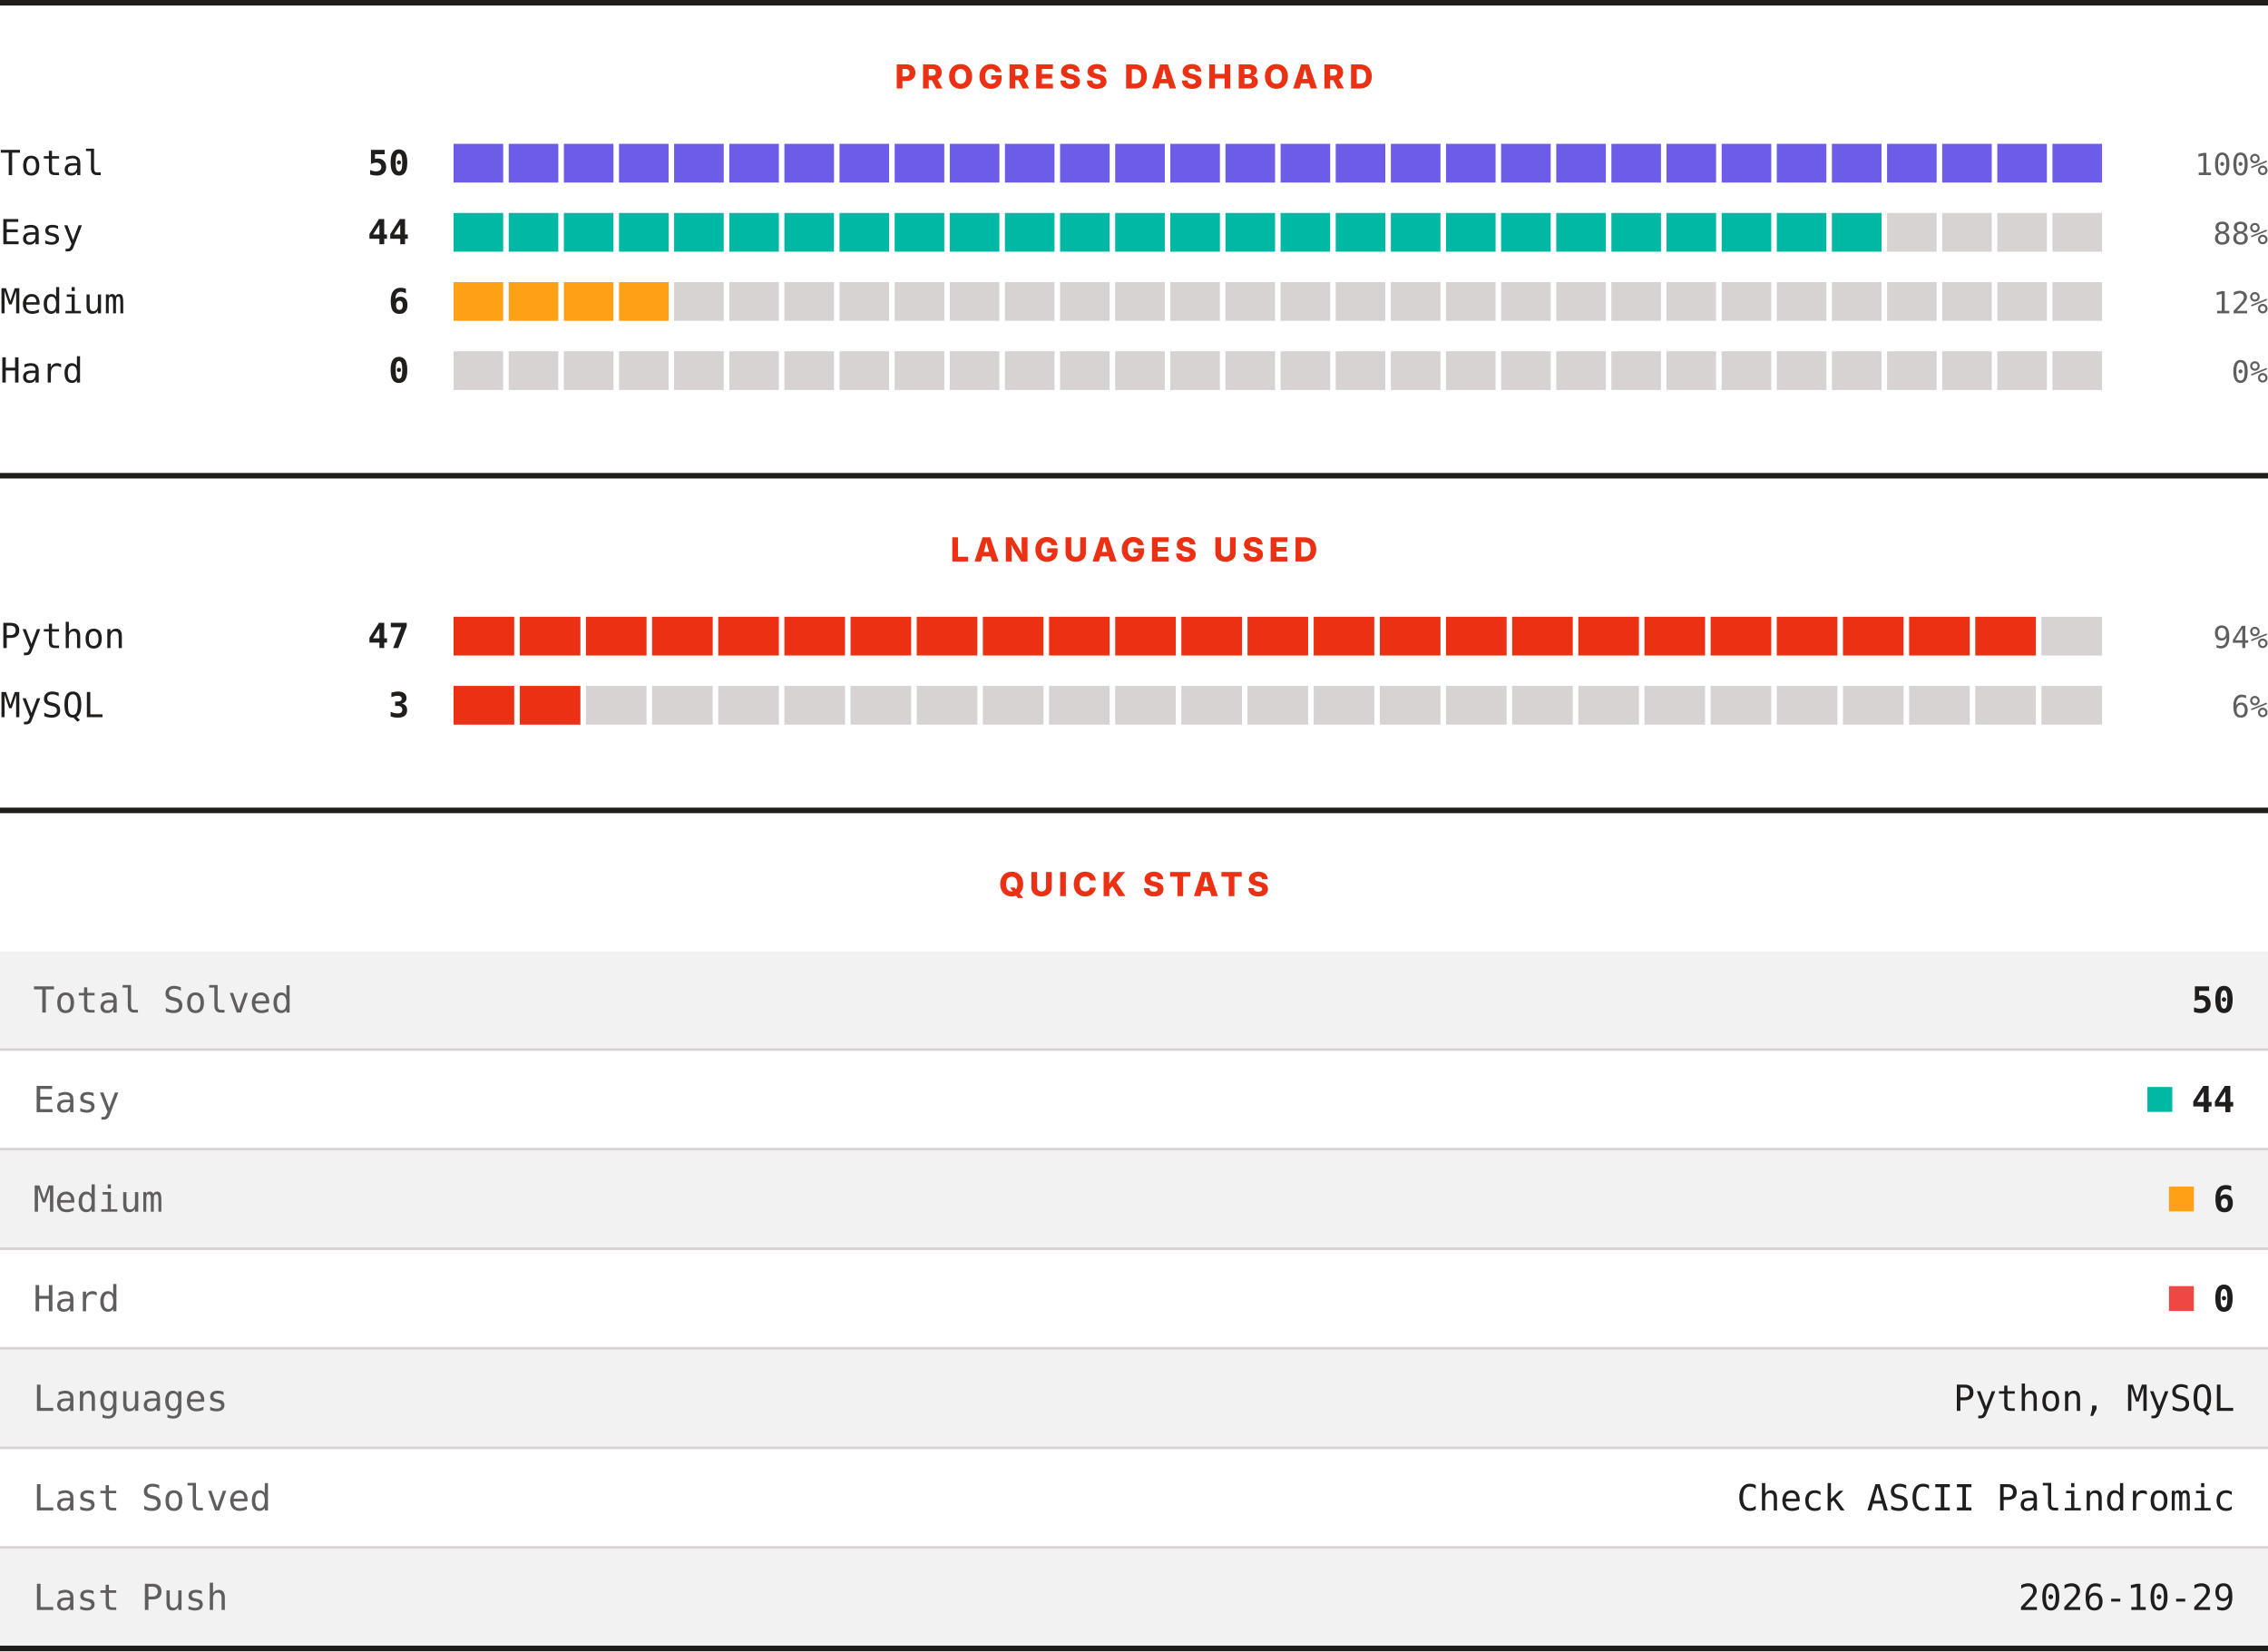
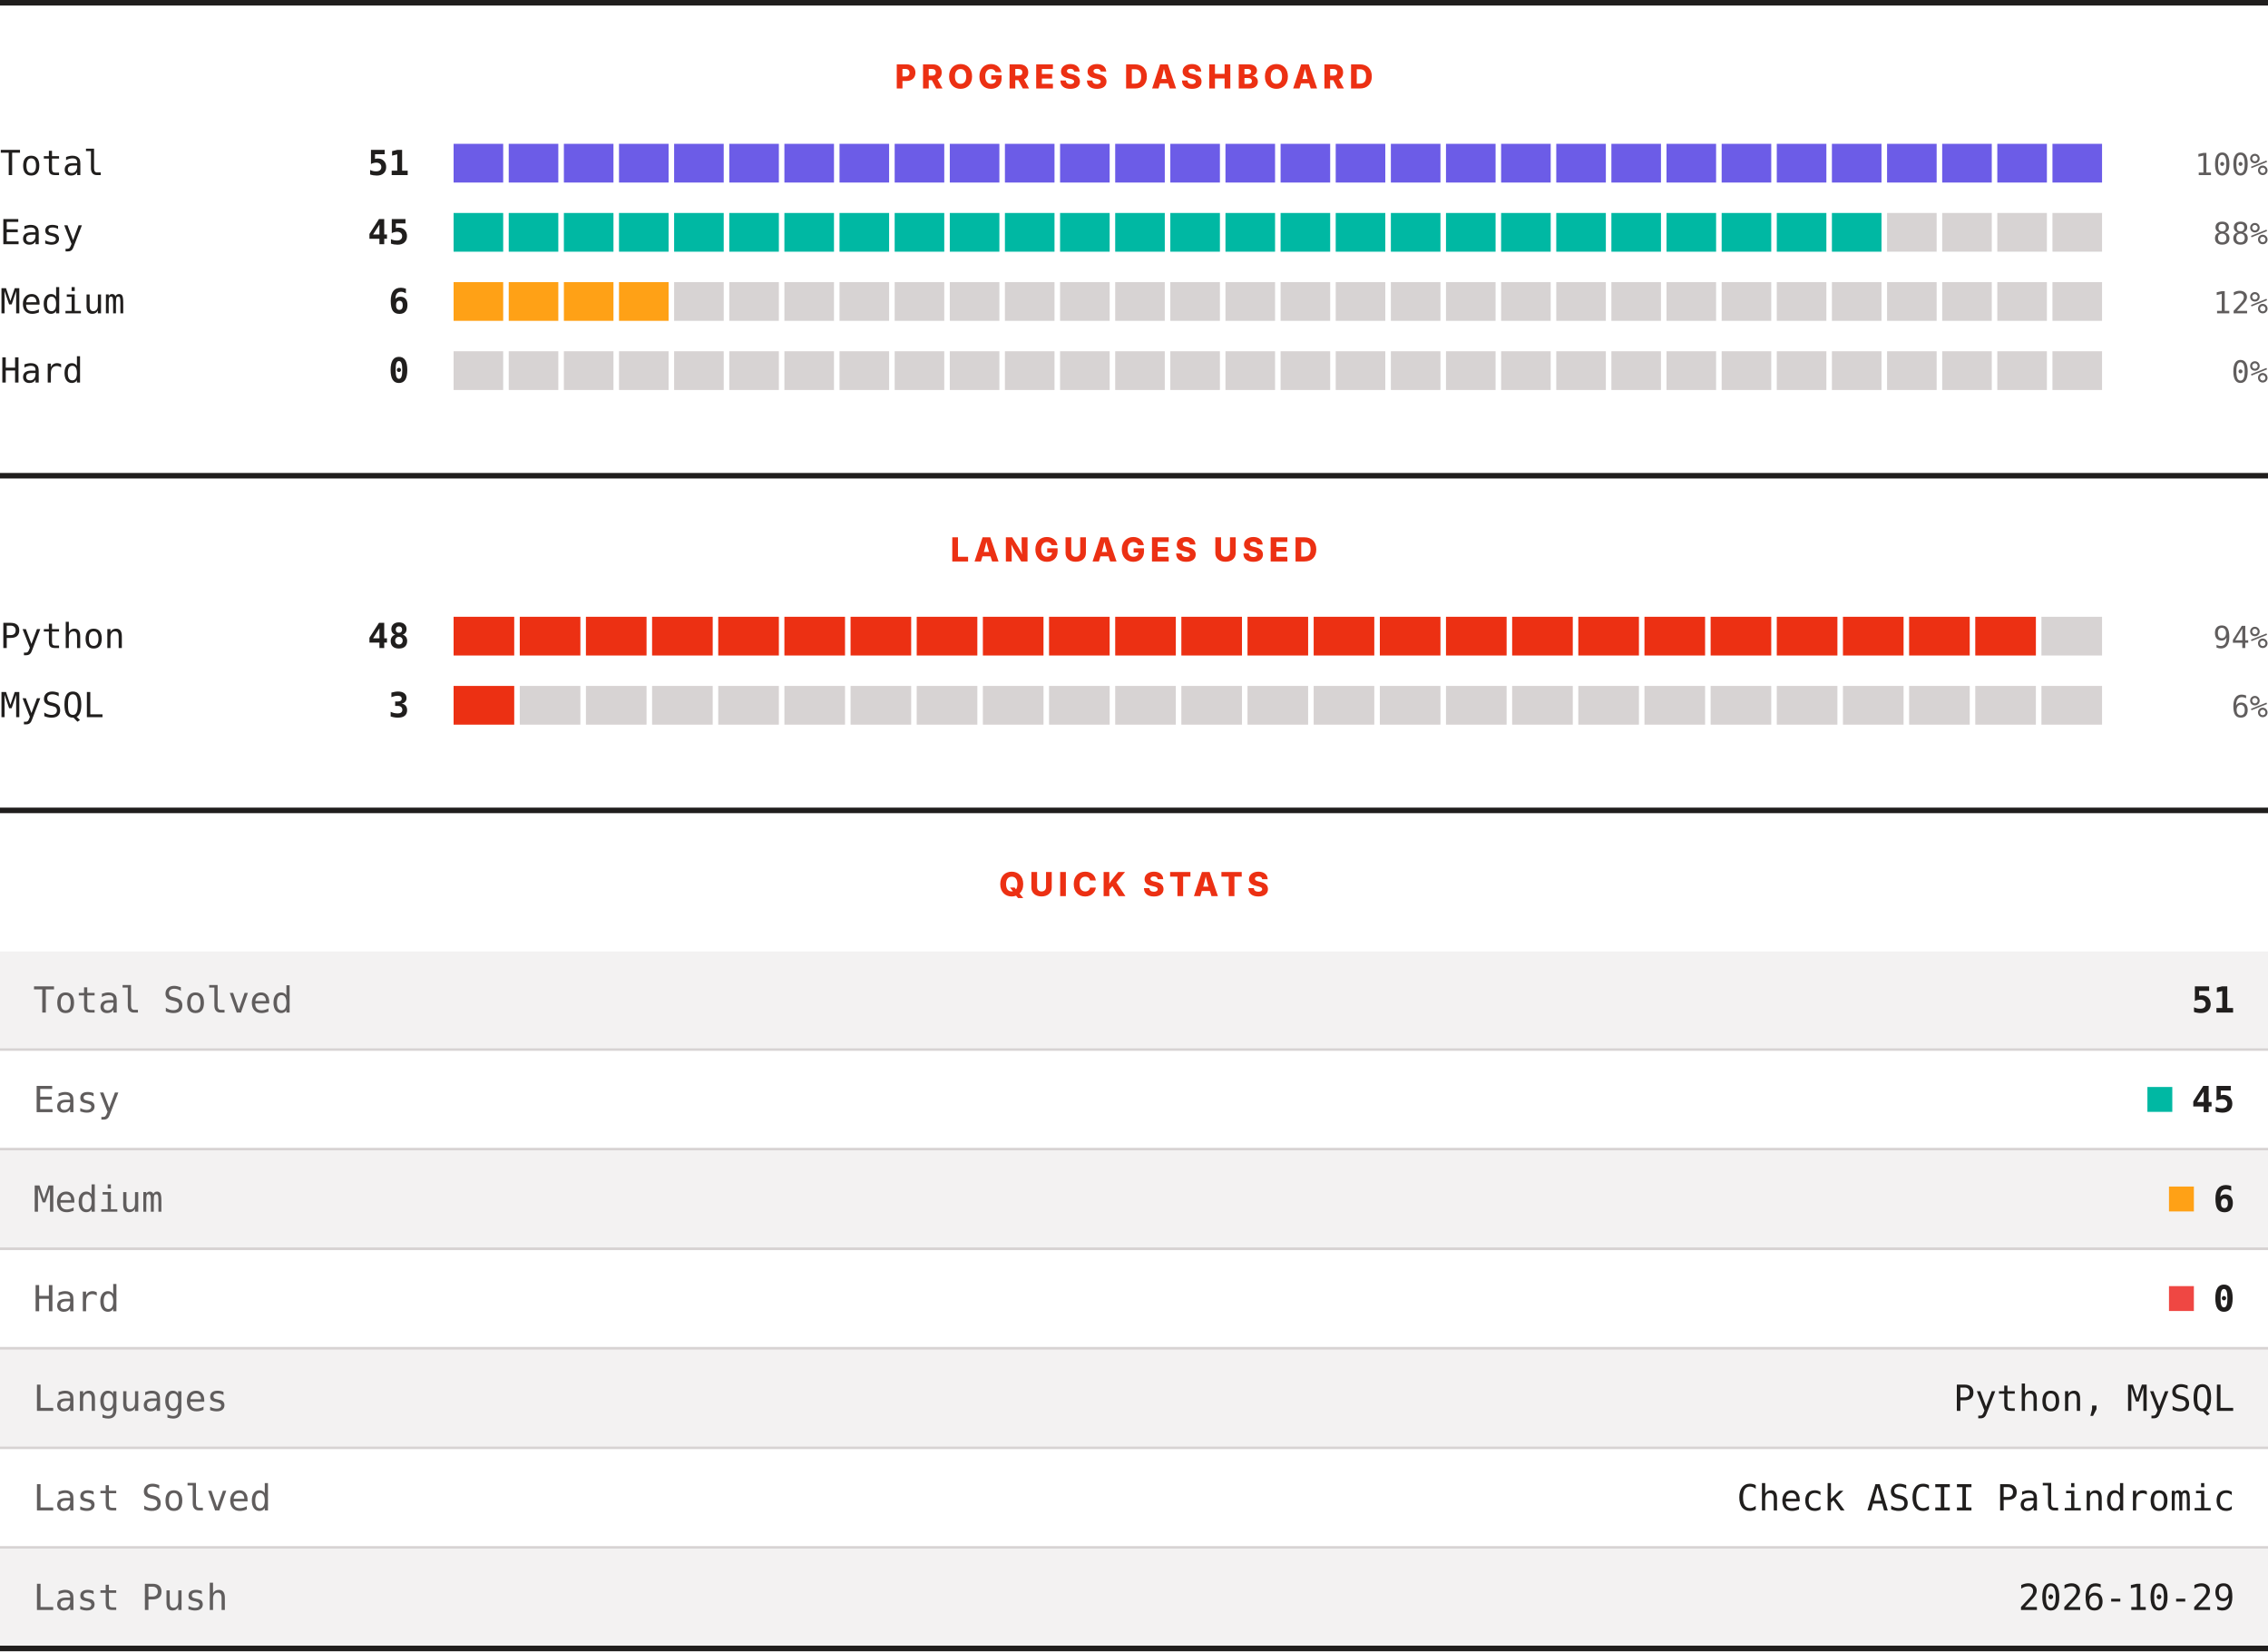
<svg xmlns="http://www.w3.org/2000/svg" width="820" height="597" viewBox="0 0 820 597" role="img" aria-label="LeetCode progress, languages and quick stats">
  <rect width="820" height="597" fill="#ffffff" />
  <rect x="0" y="0" width="820" height="2" fill="#201e1d" />
  <text x="410" y="32" text-anchor="middle" font-family="Archivo, system-ui, -apple-system, Segoe UI, sans-serif" font-size="12" font-weight="800" letter-spacing="1.68" fill="#ec3013">PROGRESS DASHBOARD</text>
  <text x="0" y="63.3" font-family="ui-monospace, SFMono-Regular, Menlo, Consolas, monospace" font-size="12.5" fill="#201e1d">Total</text>
-   <text x="148" y="63.3" text-anchor="end" font-family="ui-monospace, SFMono-Regular, Menlo, Consolas, monospace" font-size="12.5" font-weight="700" fill="#201e1d">50</text>
+   <text x="148" y="63.3" text-anchor="end" font-family="ui-monospace, SFMono-Regular, Menlo, Consolas, monospace" font-size="12.5" font-weight="700" fill="#201e1d">51</text>
  <rect x="164.00" y="52" width="17.93" height="14" fill="#6c5ce7" />
  <rect x="183.93" y="52" width="17.93" height="14" fill="#6c5ce7" />
  <rect x="203.87" y="52" width="17.93" height="14" fill="#6c5ce7" />
  <rect x="223.80" y="52" width="17.93" height="14" fill="#6c5ce7" />
  <rect x="243.73" y="52" width="17.93" height="14" fill="#6c5ce7" />
  <rect x="263.67" y="52" width="17.93" height="14" fill="#6c5ce7" />
  <rect x="283.60" y="52" width="17.93" height="14" fill="#6c5ce7" />
  <rect x="303.53" y="52" width="17.93" height="14" fill="#6c5ce7" />
  <rect x="323.47" y="52" width="17.93" height="14" fill="#6c5ce7" />
  <rect x="343.40" y="52" width="17.93" height="14" fill="#6c5ce7" />
  <rect x="363.33" y="52" width="17.93" height="14" fill="#6c5ce7" />
  <rect x="383.27" y="52" width="17.93" height="14" fill="#6c5ce7" />
  <rect x="403.20" y="52" width="17.93" height="14" fill="#6c5ce7" />
  <rect x="423.13" y="52" width="17.93" height="14" fill="#6c5ce7" />
  <rect x="443.07" y="52" width="17.93" height="14" fill="#6c5ce7" />
  <rect x="463.00" y="52" width="17.93" height="14" fill="#6c5ce7" />
  <rect x="482.93" y="52" width="17.93" height="14" fill="#6c5ce7" />
  <rect x="502.87" y="52" width="17.93" height="14" fill="#6c5ce7" />
  <rect x="522.80" y="52" width="17.93" height="14" fill="#6c5ce7" />
  <rect x="542.73" y="52" width="17.93" height="14" fill="#6c5ce7" />
  <rect x="562.67" y="52" width="17.93" height="14" fill="#6c5ce7" />
  <rect x="582.60" y="52" width="17.93" height="14" fill="#6c5ce7" />
  <rect x="602.53" y="52" width="17.93" height="14" fill="#6c5ce7" />
  <rect x="622.47" y="52" width="17.93" height="14" fill="#6c5ce7" />
  <rect x="642.40" y="52" width="17.93" height="14" fill="#6c5ce7" />
  <rect x="662.33" y="52" width="17.93" height="14" fill="#6c5ce7" />
  <rect x="682.27" y="52" width="17.93" height="14" fill="#6c5ce7" />
  <rect x="702.20" y="52" width="17.93" height="14" fill="#6c5ce7" />
  <rect x="722.13" y="52" width="17.93" height="14" fill="#6c5ce7" />
  <rect x="742.07" y="52" width="17.93" height="14" fill="#6c5ce7" />
  <text x="820" y="63.3" text-anchor="end" font-family="ui-monospace, SFMono-Regular, Menlo, Consolas, monospace" font-size="11" fill="#605d5d">100%</text>
  <text x="0" y="88.3" font-family="ui-monospace, SFMono-Regular, Menlo, Consolas, monospace" font-size="12.5" fill="#201e1d">Easy</text>
-   <text x="148" y="88.3" text-anchor="end" font-family="ui-monospace, SFMono-Regular, Menlo, Consolas, monospace" font-size="12.5" font-weight="700" fill="#201e1d">44</text>
+   <text x="148" y="88.3" text-anchor="end" font-family="ui-monospace, SFMono-Regular, Menlo, Consolas, monospace" font-size="12.5" font-weight="700" fill="#201e1d">45</text>
  <rect x="164.00" y="77" width="17.93" height="14" fill="#00b8a3" />
  <rect x="183.93" y="77" width="17.93" height="14" fill="#00b8a3" />
  <rect x="203.87" y="77" width="17.93" height="14" fill="#00b8a3" />
  <rect x="223.80" y="77" width="17.93" height="14" fill="#00b8a3" />
  <rect x="243.73" y="77" width="17.93" height="14" fill="#00b8a3" />
  <rect x="263.67" y="77" width="17.93" height="14" fill="#00b8a3" />
  <rect x="283.60" y="77" width="17.93" height="14" fill="#00b8a3" />
  <rect x="303.53" y="77" width="17.93" height="14" fill="#00b8a3" />
  <rect x="323.47" y="77" width="17.93" height="14" fill="#00b8a3" />
  <rect x="343.40" y="77" width="17.93" height="14" fill="#00b8a3" />
  <rect x="363.33" y="77" width="17.93" height="14" fill="#00b8a3" />
  <rect x="383.27" y="77" width="17.93" height="14" fill="#00b8a3" />
  <rect x="403.20" y="77" width="17.93" height="14" fill="#00b8a3" />
  <rect x="423.13" y="77" width="17.93" height="14" fill="#00b8a3" />
  <rect x="443.07" y="77" width="17.93" height="14" fill="#00b8a3" />
  <rect x="463.00" y="77" width="17.93" height="14" fill="#00b8a3" />
  <rect x="482.93" y="77" width="17.93" height="14" fill="#00b8a3" />
  <rect x="502.87" y="77" width="17.93" height="14" fill="#00b8a3" />
  <rect x="522.80" y="77" width="17.93" height="14" fill="#00b8a3" />
  <rect x="542.73" y="77" width="17.93" height="14" fill="#00b8a3" />
  <rect x="562.67" y="77" width="17.93" height="14" fill="#00b8a3" />
  <rect x="582.60" y="77" width="17.93" height="14" fill="#00b8a3" />
  <rect x="602.53" y="77" width="17.93" height="14" fill="#00b8a3" />
  <rect x="622.47" y="77" width="17.93" height="14" fill="#00b8a3" />
  <rect x="642.40" y="77" width="17.93" height="14" fill="#00b8a3" />
  <rect x="662.33" y="77" width="17.93" height="14" fill="#00b8a3" />
  <rect x="682.27" y="77" width="17.93" height="14" fill="#d7d3d3" />
  <rect x="702.20" y="77" width="17.93" height="14" fill="#d7d3d3" />
  <rect x="722.13" y="77" width="17.93" height="14" fill="#d7d3d3" />
  <rect x="742.07" y="77" width="17.93" height="14" fill="#d7d3d3" />
  <text x="820" y="88.3" text-anchor="end" font-family="ui-monospace, SFMono-Regular, Menlo, Consolas, monospace" font-size="11" fill="#605d5d">88%</text>
  <text x="0" y="113.3" font-family="ui-monospace, SFMono-Regular, Menlo, Consolas, monospace" font-size="12.5" fill="#201e1d">Medium</text>
  <text x="148" y="113.3" text-anchor="end" font-family="ui-monospace, SFMono-Regular, Menlo, Consolas, monospace" font-size="12.5" font-weight="700" fill="#201e1d">6</text>
  <rect x="164.00" y="102" width="17.93" height="14" fill="#ffa116" />
  <rect x="183.93" y="102" width="17.93" height="14" fill="#ffa116" />
  <rect x="203.87" y="102" width="17.93" height="14" fill="#ffa116" />
  <rect x="223.80" y="102" width="17.93" height="14" fill="#ffa116" />
  <rect x="243.73" y="102" width="17.93" height="14" fill="#d7d3d3" />
  <rect x="263.67" y="102" width="17.93" height="14" fill="#d7d3d3" />
  <rect x="283.60" y="102" width="17.93" height="14" fill="#d7d3d3" />
  <rect x="303.53" y="102" width="17.93" height="14" fill="#d7d3d3" />
  <rect x="323.47" y="102" width="17.93" height="14" fill="#d7d3d3" />
  <rect x="343.40" y="102" width="17.93" height="14" fill="#d7d3d3" />
  <rect x="363.33" y="102" width="17.93" height="14" fill="#d7d3d3" />
  <rect x="383.27" y="102" width="17.93" height="14" fill="#d7d3d3" />
  <rect x="403.20" y="102" width="17.93" height="14" fill="#d7d3d3" />
  <rect x="423.13" y="102" width="17.93" height="14" fill="#d7d3d3" />
  <rect x="443.07" y="102" width="17.93" height="14" fill="#d7d3d3" />
  <rect x="463.00" y="102" width="17.93" height="14" fill="#d7d3d3" />
  <rect x="482.93" y="102" width="17.93" height="14" fill="#d7d3d3" />
  <rect x="502.87" y="102" width="17.93" height="14" fill="#d7d3d3" />
  <rect x="522.80" y="102" width="17.93" height="14" fill="#d7d3d3" />
  <rect x="542.73" y="102" width="17.93" height="14" fill="#d7d3d3" />
  <rect x="562.67" y="102" width="17.93" height="14" fill="#d7d3d3" />
  <rect x="582.60" y="102" width="17.93" height="14" fill="#d7d3d3" />
  <rect x="602.53" y="102" width="17.93" height="14" fill="#d7d3d3" />
  <rect x="622.47" y="102" width="17.93" height="14" fill="#d7d3d3" />
  <rect x="642.40" y="102" width="17.93" height="14" fill="#d7d3d3" />
  <rect x="662.33" y="102" width="17.93" height="14" fill="#d7d3d3" />
  <rect x="682.27" y="102" width="17.93" height="14" fill="#d7d3d3" />
  <rect x="702.20" y="102" width="17.93" height="14" fill="#d7d3d3" />
  <rect x="722.13" y="102" width="17.93" height="14" fill="#d7d3d3" />
  <rect x="742.07" y="102" width="17.93" height="14" fill="#d7d3d3" />
  <text x="820" y="113.3" text-anchor="end" font-family="ui-monospace, SFMono-Regular, Menlo, Consolas, monospace" font-size="11" fill="#605d5d">12%</text>
  <text x="0" y="138.3" font-family="ui-monospace, SFMono-Regular, Menlo, Consolas, monospace" font-size="12.5" fill="#201e1d">Hard</text>
  <text x="148" y="138.3" text-anchor="end" font-family="ui-monospace, SFMono-Regular, Menlo, Consolas, monospace" font-size="12.5" font-weight="700" fill="#201e1d">0</text>
  <rect x="164.00" y="127" width="17.93" height="14" fill="#d7d3d3" />
  <rect x="183.93" y="127" width="17.93" height="14" fill="#d7d3d3" />
  <rect x="203.87" y="127" width="17.93" height="14" fill="#d7d3d3" />
  <rect x="223.80" y="127" width="17.93" height="14" fill="#d7d3d3" />
  <rect x="243.73" y="127" width="17.93" height="14" fill="#d7d3d3" />
  <rect x="263.67" y="127" width="17.93" height="14" fill="#d7d3d3" />
  <rect x="283.60" y="127" width="17.93" height="14" fill="#d7d3d3" />
  <rect x="303.53" y="127" width="17.93" height="14" fill="#d7d3d3" />
  <rect x="323.47" y="127" width="17.93" height="14" fill="#d7d3d3" />
  <rect x="343.40" y="127" width="17.93" height="14" fill="#d7d3d3" />
  <rect x="363.33" y="127" width="17.93" height="14" fill="#d7d3d3" />
  <rect x="383.27" y="127" width="17.93" height="14" fill="#d7d3d3" />
  <rect x="403.20" y="127" width="17.93" height="14" fill="#d7d3d3" />
  <rect x="423.13" y="127" width="17.93" height="14" fill="#d7d3d3" />
  <rect x="443.07" y="127" width="17.93" height="14" fill="#d7d3d3" />
  <rect x="463.00" y="127" width="17.93" height="14" fill="#d7d3d3" />
  <rect x="482.93" y="127" width="17.93" height="14" fill="#d7d3d3" />
  <rect x="502.87" y="127" width="17.93" height="14" fill="#d7d3d3" />
  <rect x="522.80" y="127" width="17.93" height="14" fill="#d7d3d3" />
  <rect x="542.73" y="127" width="17.93" height="14" fill="#d7d3d3" />
  <rect x="562.67" y="127" width="17.93" height="14" fill="#d7d3d3" />
  <rect x="582.60" y="127" width="17.93" height="14" fill="#d7d3d3" />
  <rect x="602.53" y="127" width="17.93" height="14" fill="#d7d3d3" />
  <rect x="622.47" y="127" width="17.93" height="14" fill="#d7d3d3" />
  <rect x="642.40" y="127" width="17.93" height="14" fill="#d7d3d3" />
  <rect x="662.33" y="127" width="17.93" height="14" fill="#d7d3d3" />
  <rect x="682.27" y="127" width="17.93" height="14" fill="#d7d3d3" />
  <rect x="702.20" y="127" width="17.93" height="14" fill="#d7d3d3" />
  <rect x="722.13" y="127" width="17.93" height="14" fill="#d7d3d3" />
  <rect x="742.07" y="127" width="17.93" height="14" fill="#d7d3d3" />
  <text x="820" y="138.3" text-anchor="end" font-family="ui-monospace, SFMono-Regular, Menlo, Consolas, monospace" font-size="11" fill="#605d5d">0%</text>
  <rect x="0" y="171" width="820" height="2" fill="#201e1d" />
  <text x="410" y="203" text-anchor="middle" font-family="Archivo, system-ui, -apple-system, Segoe UI, sans-serif" font-size="12" font-weight="800" letter-spacing="1.68" fill="#ec3013">LANGUAGES USED</text>
  <text x="0" y="234.3" font-family="ui-monospace, SFMono-Regular, Menlo, Consolas, monospace" font-size="12.5" fill="#201e1d">Python</text>
-   <text x="148" y="234.3" text-anchor="end" font-family="ui-monospace, SFMono-Regular, Menlo, Consolas, monospace" font-size="12.5" font-weight="700" fill="#201e1d">47</text>
+   <text x="148" y="234.3" text-anchor="end" font-family="ui-monospace, SFMono-Regular, Menlo, Consolas, monospace" font-size="12.5" font-weight="700" fill="#201e1d">48</text>
  <rect x="164.00" y="223" width="21.92" height="14" fill="#ec3013" />
  <rect x="187.92" y="223" width="21.92" height="14" fill="#ec3013" />
  <rect x="211.84" y="223" width="21.92" height="14" fill="#ec3013" />
  <rect x="235.76" y="223" width="21.92" height="14" fill="#ec3013" />
  <rect x="259.68" y="223" width="21.92" height="14" fill="#ec3013" />
  <rect x="283.60" y="223" width="21.92" height="14" fill="#ec3013" />
  <rect x="307.52" y="223" width="21.92" height="14" fill="#ec3013" />
  <rect x="331.44" y="223" width="21.92" height="14" fill="#ec3013" />
  <rect x="355.36" y="223" width="21.92" height="14" fill="#ec3013" />
  <rect x="379.28" y="223" width="21.92" height="14" fill="#ec3013" />
  <rect x="403.20" y="223" width="21.92" height="14" fill="#ec3013" />
  <rect x="427.12" y="223" width="21.92" height="14" fill="#ec3013" />
  <rect x="451.04" y="223" width="21.92" height="14" fill="#ec3013" />
  <rect x="474.96" y="223" width="21.92" height="14" fill="#ec3013" />
  <rect x="498.88" y="223" width="21.92" height="14" fill="#ec3013" />
  <rect x="522.80" y="223" width="21.92" height="14" fill="#ec3013" />
  <rect x="546.72" y="223" width="21.92" height="14" fill="#ec3013" />
  <rect x="570.64" y="223" width="21.92" height="14" fill="#ec3013" />
  <rect x="594.56" y="223" width="21.92" height="14" fill="#ec3013" />
  <rect x="618.48" y="223" width="21.92" height="14" fill="#ec3013" />
  <rect x="642.40" y="223" width="21.92" height="14" fill="#ec3013" />
  <rect x="666.32" y="223" width="21.92" height="14" fill="#ec3013" />
  <rect x="690.24" y="223" width="21.92" height="14" fill="#ec3013" />
  <rect x="714.16" y="223" width="21.92" height="14" fill="#ec3013" />
  <rect x="738.08" y="223" width="21.92" height="14" fill="#d7d3d3" />
  <text x="820" y="234.3" text-anchor="end" font-family="ui-monospace, SFMono-Regular, Menlo, Consolas, monospace" font-size="11" fill="#605d5d">94%</text>
  <text x="0" y="259.3" font-family="ui-monospace, SFMono-Regular, Menlo, Consolas, monospace" font-size="12.5" fill="#201e1d">MySQL</text>
  <text x="148" y="259.3" text-anchor="end" font-family="ui-monospace, SFMono-Regular, Menlo, Consolas, monospace" font-size="12.5" font-weight="700" fill="#201e1d">3</text>
  <rect x="164.00" y="248" width="21.92" height="14" fill="#ec3013" />
-   <rect x="187.92" y="248" width="21.92" height="14" fill="#ec3013" />
+   <rect x="187.92" y="248" width="21.92" height="14" fill="#d7d3d3" />
  <rect x="211.84" y="248" width="21.92" height="14" fill="#d7d3d3" />
  <rect x="235.76" y="248" width="21.92" height="14" fill="#d7d3d3" />
  <rect x="259.68" y="248" width="21.92" height="14" fill="#d7d3d3" />
  <rect x="283.60" y="248" width="21.92" height="14" fill="#d7d3d3" />
  <rect x="307.52" y="248" width="21.92" height="14" fill="#d7d3d3" />
  <rect x="331.44" y="248" width="21.92" height="14" fill="#d7d3d3" />
  <rect x="355.36" y="248" width="21.92" height="14" fill="#d7d3d3" />
  <rect x="379.28" y="248" width="21.92" height="14" fill="#d7d3d3" />
  <rect x="403.20" y="248" width="21.92" height="14" fill="#d7d3d3" />
  <rect x="427.12" y="248" width="21.92" height="14" fill="#d7d3d3" />
  <rect x="451.04" y="248" width="21.92" height="14" fill="#d7d3d3" />
  <rect x="474.96" y="248" width="21.92" height="14" fill="#d7d3d3" />
  <rect x="498.88" y="248" width="21.92" height="14" fill="#d7d3d3" />
  <rect x="522.80" y="248" width="21.92" height="14" fill="#d7d3d3" />
  <rect x="546.72" y="248" width="21.92" height="14" fill="#d7d3d3" />
  <rect x="570.64" y="248" width="21.92" height="14" fill="#d7d3d3" />
  <rect x="594.56" y="248" width="21.92" height="14" fill="#d7d3d3" />
  <rect x="618.48" y="248" width="21.92" height="14" fill="#d7d3d3" />
  <rect x="642.40" y="248" width="21.92" height="14" fill="#d7d3d3" />
  <rect x="666.32" y="248" width="21.92" height="14" fill="#d7d3d3" />
  <rect x="690.24" y="248" width="21.92" height="14" fill="#d7d3d3" />
  <rect x="714.16" y="248" width="21.92" height="14" fill="#d7d3d3" />
  <rect x="738.08" y="248" width="21.92" height="14" fill="#d7d3d3" />
  <text x="820" y="259.3" text-anchor="end" font-family="ui-monospace, SFMono-Regular, Menlo, Consolas, monospace" font-size="11" fill="#605d5d">6%</text>
  <rect x="0" y="292" width="820" height="2" fill="#201e1d" />
  <text x="410" y="324" text-anchor="middle" font-family="Archivo, system-ui, -apple-system, Segoe UI, sans-serif" font-size="12" font-weight="800" letter-spacing="1.68" fill="#ec3013">QUICK STATS</text>
  <rect x="0" y="344" width="820" height="35" fill="#f3f2f2" />
  <text x="12" y="366.1" font-family="ui-monospace, SFMono-Regular, Menlo, Consolas, monospace" font-size="13" fill="#605d5d">Total Solved</text>
-   <text x="808" y="366.1" text-anchor="end" font-family="ui-monospace, SFMono-Regular, Menlo, Consolas, monospace" font-size="13" font-weight="700" fill="#201e1d">50</text>
+   <text x="808" y="366.1" text-anchor="end" font-family="ui-monospace, SFMono-Regular, Menlo, Consolas, monospace" font-size="13" font-weight="700" fill="#201e1d">51</text>
  <rect x="0" y="379" width="820" height="1" fill="#d7d3d3" />
  <rect x="0" y="380" width="820" height="35" fill="#ffffff" />
  <text x="12" y="402.1" font-family="ui-monospace, SFMono-Regular, Menlo, Consolas, monospace" font-size="13" fill="#605d5d">Easy</text>
  <rect x="776.4" y="393" width="9" height="9" fill="#00b8a3" />
-   <text x="808" y="402.1" text-anchor="end" font-family="ui-monospace, SFMono-Regular, Menlo, Consolas, monospace" font-size="13" font-weight="700" fill="#201e1d">44</text>
+   <text x="808" y="402.1" text-anchor="end" font-family="ui-monospace, SFMono-Regular, Menlo, Consolas, monospace" font-size="13" font-weight="700" fill="#201e1d">45</text>
  <rect x="0" y="415" width="820" height="1" fill="#d7d3d3" />
  <rect x="0" y="416" width="820" height="35" fill="#f3f2f2" />
  <text x="12" y="438.1" font-family="ui-monospace, SFMono-Regular, Menlo, Consolas, monospace" font-size="13" fill="#605d5d">Medium</text>
  <rect x="784.2" y="429" width="9" height="9" fill="#ffa116" />
  <text x="808" y="438.1" text-anchor="end" font-family="ui-monospace, SFMono-Regular, Menlo, Consolas, monospace" font-size="13" font-weight="700" fill="#201e1d">6</text>
  <rect x="0" y="451" width="820" height="1" fill="#d7d3d3" />
  <rect x="0" y="452" width="820" height="35" fill="#ffffff" />
  <text x="12" y="474.1" font-family="ui-monospace, SFMono-Regular, Menlo, Consolas, monospace" font-size="13" fill="#605d5d">Hard</text>
  <rect x="784.2" y="465" width="9" height="9" fill="#ef4743" />
  <text x="808" y="474.1" text-anchor="end" font-family="ui-monospace, SFMono-Regular, Menlo, Consolas, monospace" font-size="13" font-weight="700" fill="#201e1d">0</text>
  <rect x="0" y="487" width="820" height="1" fill="#d7d3d3" />
  <rect x="0" y="488" width="820" height="35" fill="#f3f2f2" />
  <text x="12" y="510.1" font-family="ui-monospace, SFMono-Regular, Menlo, Consolas, monospace" font-size="13" fill="#605d5d">Languages</text>
  <text x="808" y="510.1" text-anchor="end" font-family="ui-monospace, SFMono-Regular, Menlo, Consolas, monospace" font-size="13" fill="#201e1d">Python, MySQL</text>
  <rect x="0" y="523" width="820" height="1" fill="#d7d3d3" />
  <rect x="0" y="524" width="820" height="35" fill="#ffffff" />
  <text x="12" y="546.1" font-family="ui-monospace, SFMono-Regular, Menlo, Consolas, monospace" font-size="13" fill="#605d5d">Last Solved</text>
  <text x="808" y="546.1" text-anchor="end" font-family="ui-monospace, SFMono-Regular, Menlo, Consolas, monospace" font-size="13" fill="#201e1d">Check ASCII Palindromic</text>
  <rect x="0" y="559" width="820" height="1" fill="#d7d3d3" />
  <rect x="0" y="560" width="820" height="35" fill="#f3f2f2" />
  <text x="12" y="582.1" font-family="ui-monospace, SFMono-Regular, Menlo, Consolas, monospace" font-size="13" fill="#605d5d">Last Push</text>
  <text x="808" y="582.1" text-anchor="end" font-family="ui-monospace, SFMono-Regular, Menlo, Consolas, monospace" font-size="13" fill="#201e1d">2026-10-29</text>
  <rect x="0" y="595" width="820" height="2" fill="#201e1d" />
</svg>
